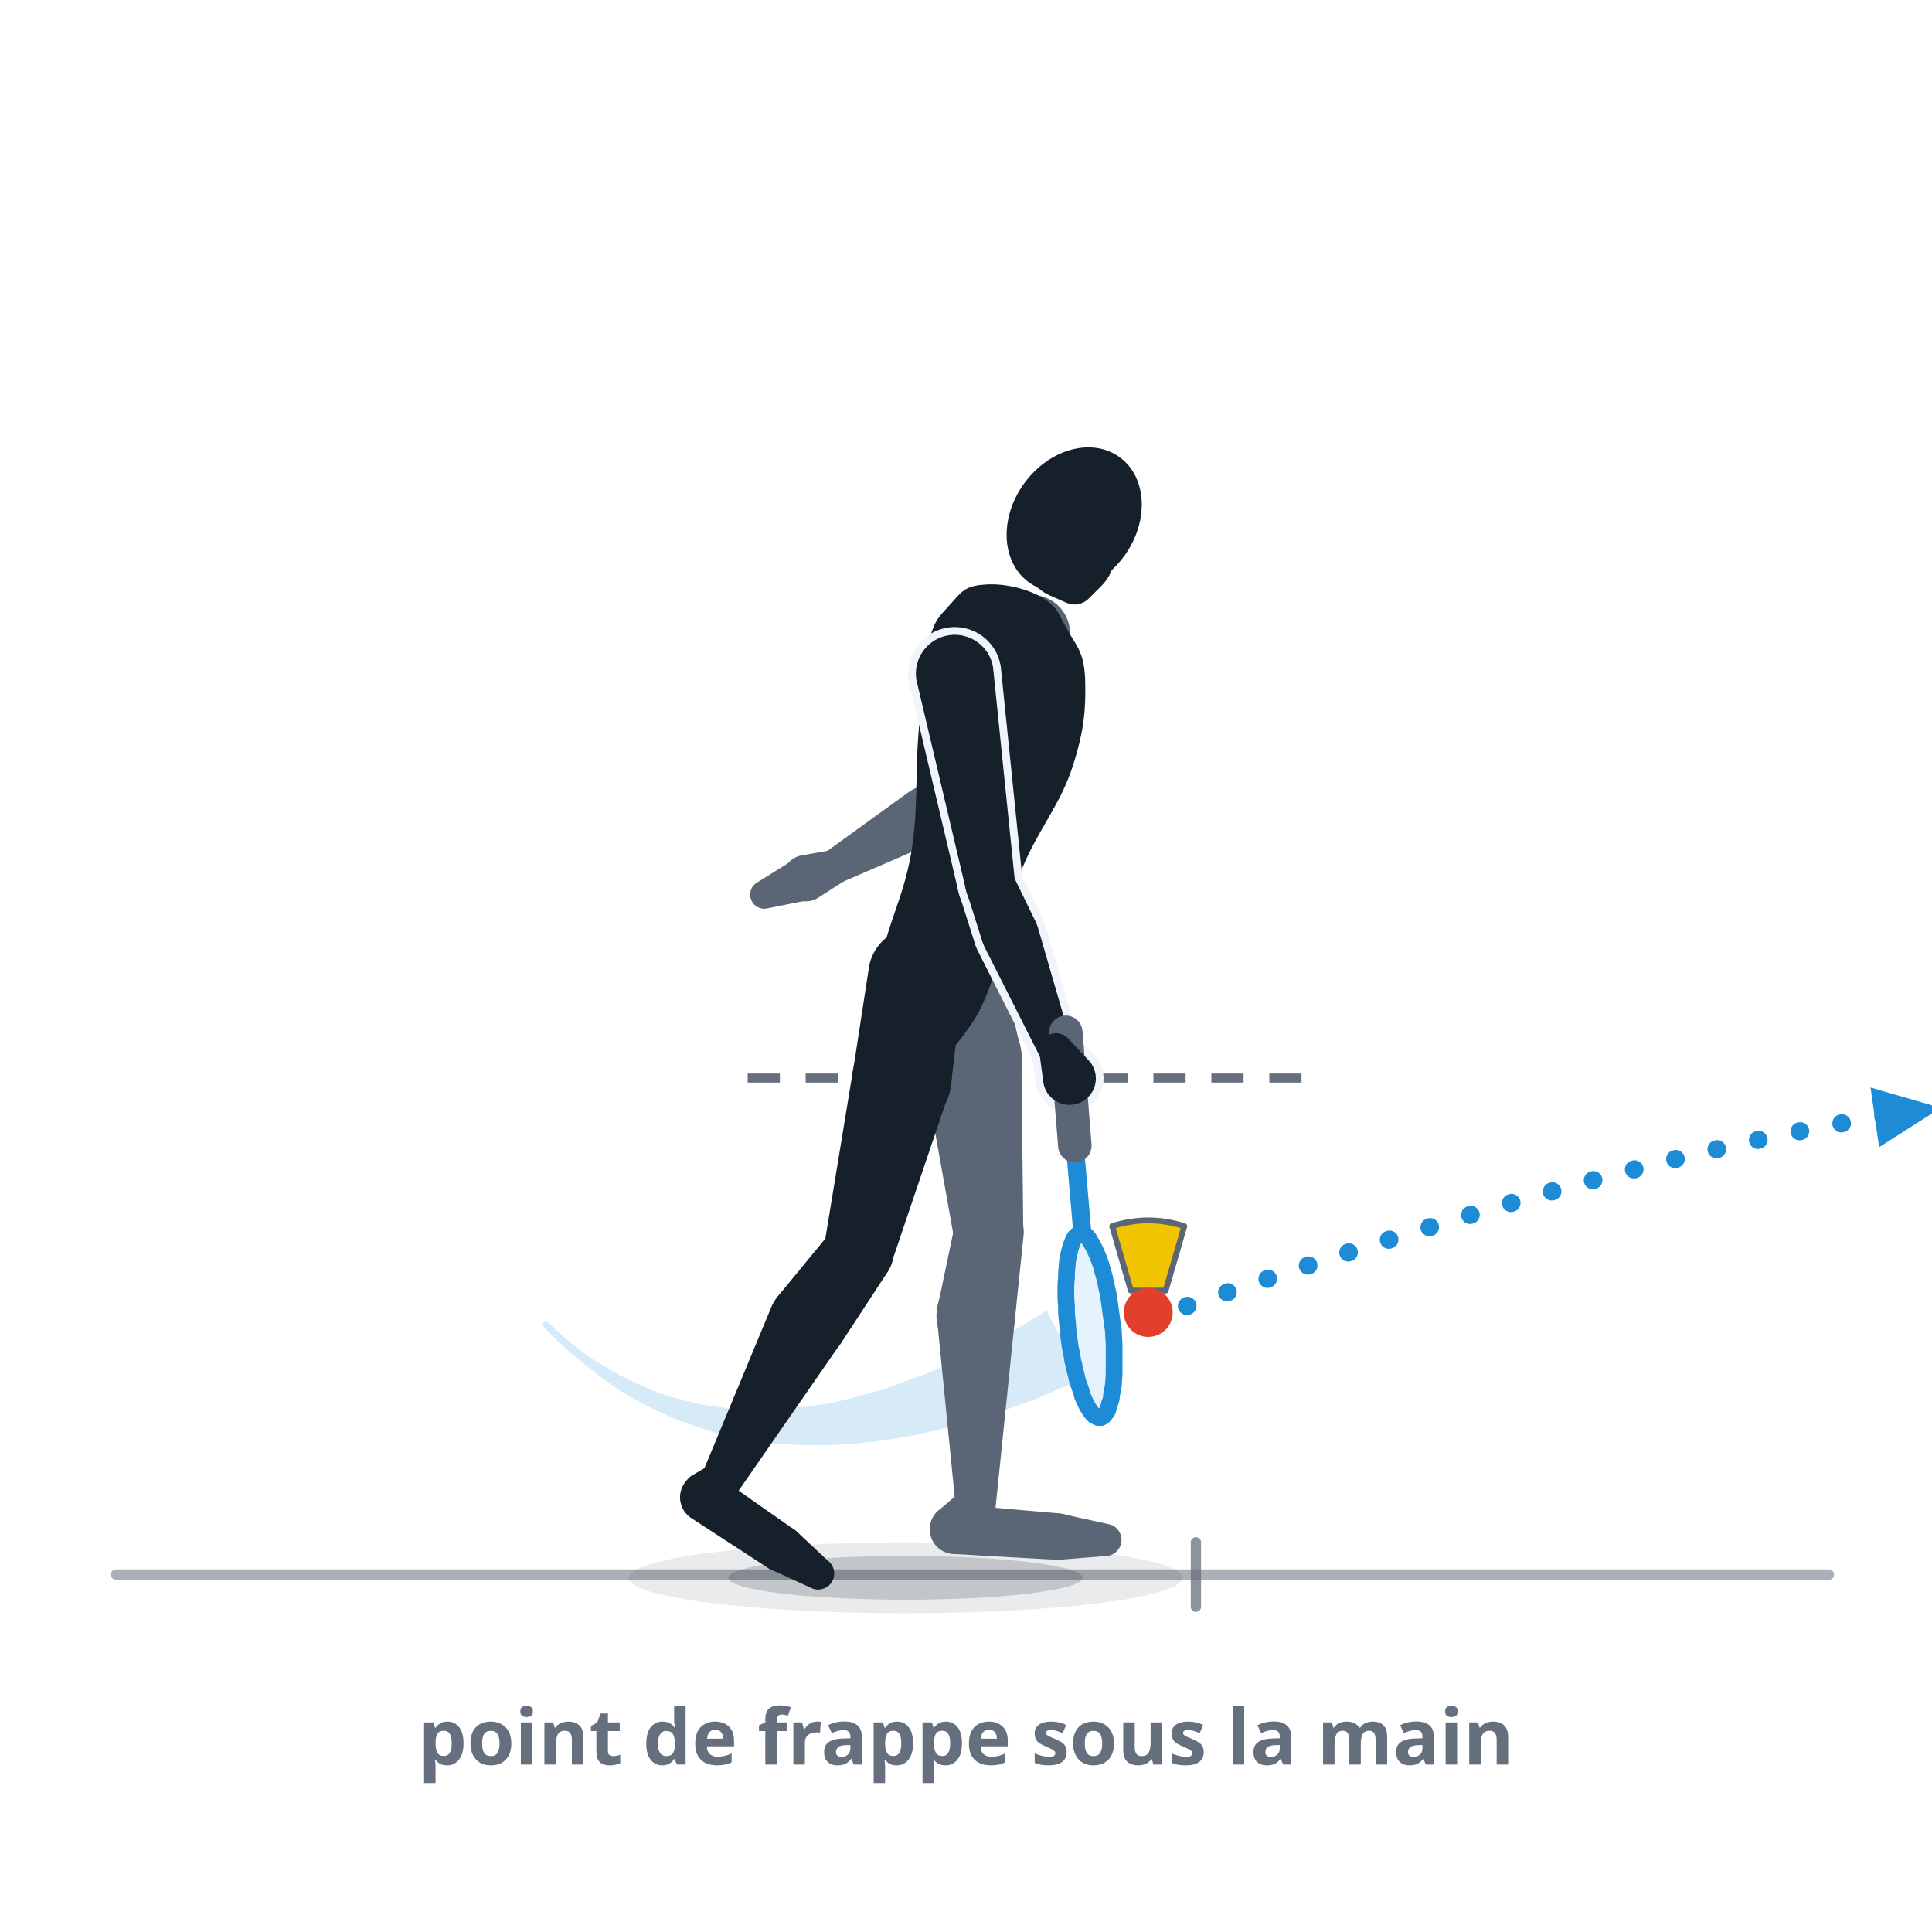
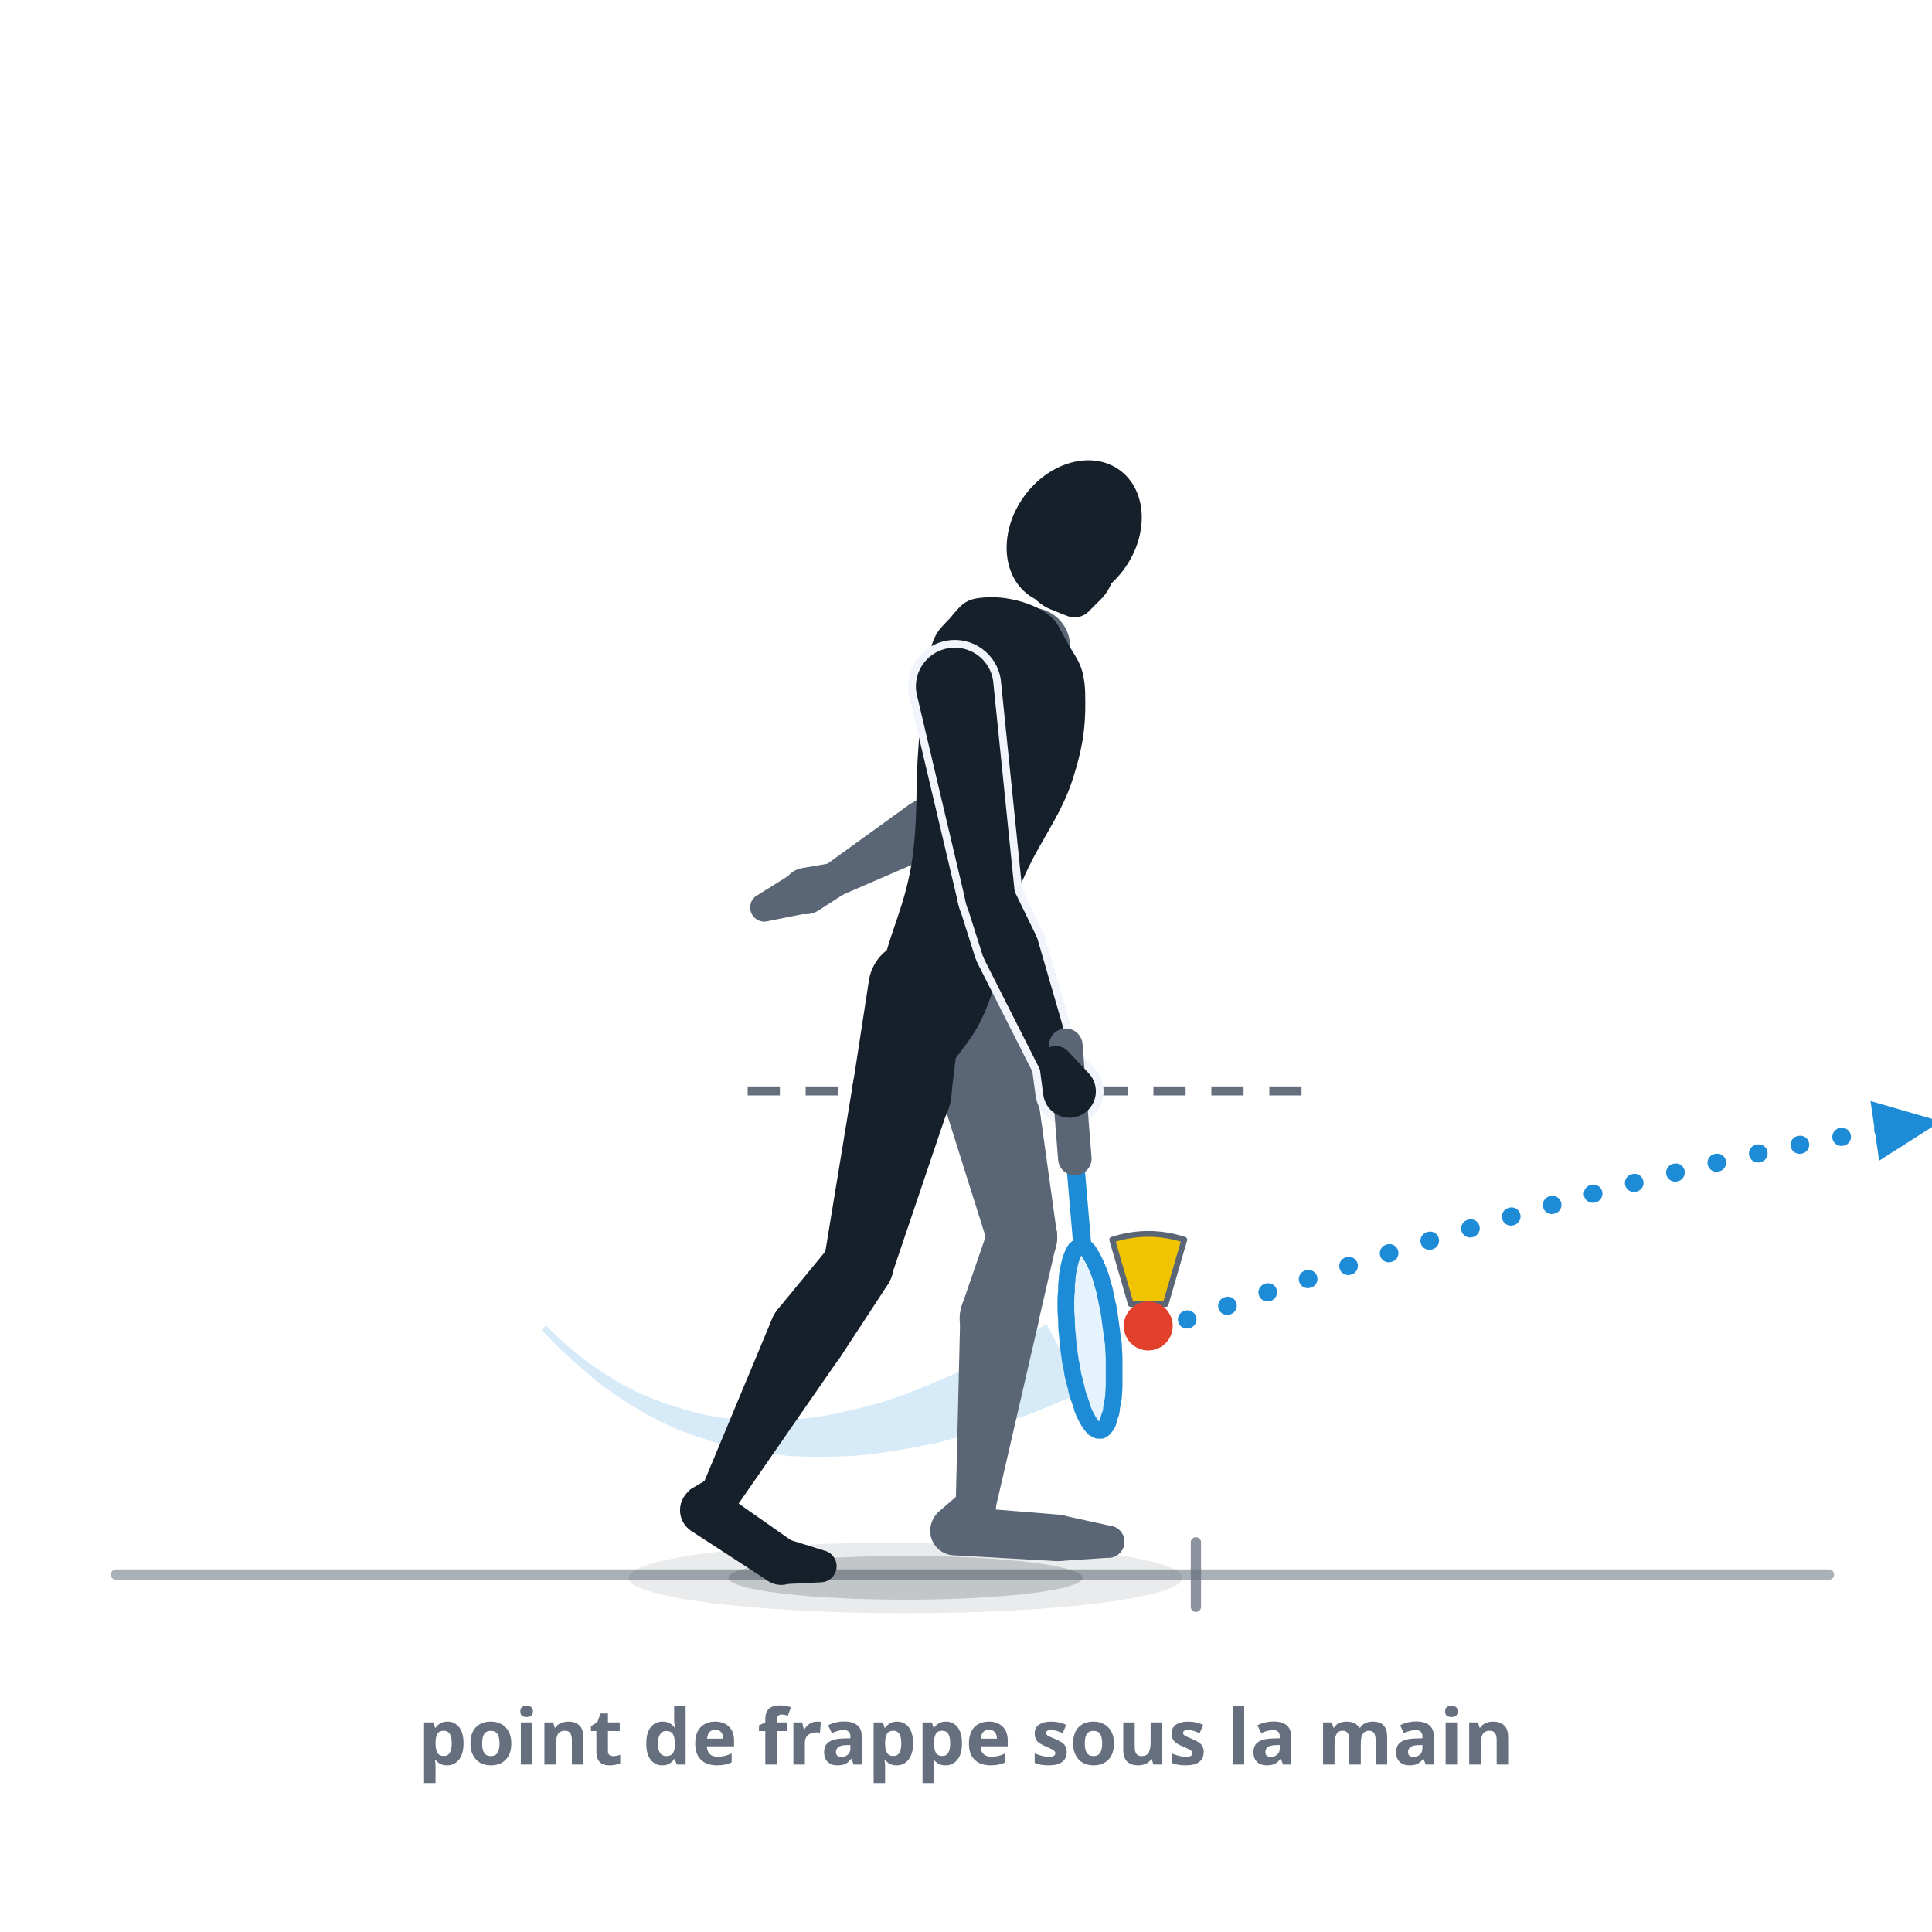
<svg xmlns="http://www.w3.org/2000/svg" viewBox="0 0 300 300" role="img" data-quelle="figuren" aria-label="Service, image 2 : la même vue au moment de la frappe. Le poids est passé sur le pied avant, le talon arrière se lève, l'avant du pied reste au sol. Le bras de frappe est venu de l'arrière, par en dessous, vers l'avant ; la raquette pend presque à la verticale, la tête juste devant et sous la main, la face légèrement ouverte vers l'avant. Tout le speeder est sous la ligne en tirets à hauteur de la main de frappe ; la trajectoire monte, plate et longue, hors de l'image.">
  <style>
    .s-k{fill:var(--tinte,#16202b)}
    .s-f{fill:var(--tinte-2,#5a6675)}
    .s-x{fill:var(--flaeche-2,#f1f5fb);stroke:var(--flaeche-2,#f1f5fb);stroke-width:2.4;stroke-linejoin:round}
    .s-rf{fill:var(--primaer,#38a4f1);opacity:.14}
    .s-rr{fill:none;stroke:var(--primaer-dunkel,#1e8bd6);stroke-width:2.6;stroke-linejoin:round}
    .s-rh{fill:none;stroke:var(--primaer-dunkel,#1e8bd6);stroke-width:2.1;stroke-linecap:round;stroke-linejoin:round}
    .s-rsch{fill:none;stroke:var(--primaer-dunkel,#1e8bd6);stroke-width:2.8;stroke-linecap:round}
    .s-rg{fill:none;stroke:var(--tinte-2,#5a6675);stroke-width:5.2;stroke-linecap:round}
    .s-korb{fill:var(--speeder-korb,#f0c400);stroke:var(--tinte-2,#5a6675);stroke-width:.9;stroke-linejoin:round}
    .s-kappe{fill:var(--speeder-kappe,#e2402a)}
    .s-sch{fill:var(--schatten-boden,#16202b2e)}
    .s-schw{fill:var(--schatten-boden,#16202b2e);opacity:.5}
    .s-spur{fill:var(--primaer-dunkel,#1e8bd6);opacity:.18}
    .s-bahn{fill:none;stroke:var(--primaer-dunkel,#1e8bd6);stroke-width:2.8;stroke-dasharray:.1 6.5;stroke-linecap:round}
    .s-mk{fill:var(--primaer-dunkel,#1e8bd6)}
    .s-linie{fill:none;stroke:var(--tinte-3,#656f7e);stroke-width:1.6;opacity:.75;stroke-linecap:round}
    .s-boden{fill:none;stroke:var(--tinte-3,#656f7e);stroke-width:1.6;opacity:.55;stroke-linecap:round}
    .s-hilf{fill:none;stroke:var(--tinte-3,#656f7e);stroke-width:1.4;stroke-dasharray:5 4}
    .st{fill:var(--tinte-3,#656f7e);font:600 12px/1 system-ui,sans-serif;text-anchor:middle}
  </style>
  <defs>
    <marker id="p006" viewBox="0 0 10 10" markerWidth="4.4" markerHeight="4.4" refX="5" refY="5" orient="auto">
      <path d="M1,1.2 L9.4,5 L1,8.8 Z" class="s-mk" />
    </marker>
  </defs>
  <path class="s-boden" d="M18,244.5L284,244.5" />
  <path class="s-linie" d="M185.7,239.5L185.7,249.5" />
  <ellipse class="s-schw" cx="140.6" cy="245" rx="43" ry="5.5" />
  <ellipse class="s-sch" cx="140.6" cy="245" rx="27.5" ry="3.4" />
-   <path class="s-spur" d="M84.1,205.7L86.2,207.9L88.4,209.9L90.7,211.8L93,213.6L95.3,215.3L97.7,216.8L100.2,218.2L102.8,219.4L105.4,220.6L108.1,221.5L110.8,222.4L113.7,223.1L116.6,223.6L119.5,224.1L122.6,224.3L125.7,224.4L128.9,224.4L132.1,224.2L135.4,223.9L138.8,223.4L142.3,222.8L145.8,222L149.3,221.1L153,220L156.7,218.7L160.4,217.4L164.2,215.8L168.1,214.1L162.5,203.5L159.1,205.6L155.8,207.5L152.6,209.2L149.4,210.8L146.2,212.3L143.1,213.6L140,214.7L137,215.8L134,216.6L131.1,217.4L128.2,218L125.4,218.4L122.5,218.7L119.8,218.9L117,218.9L114.3,218.8L111.6,218.5L109,218.1L106.4,217.5L103.8,216.8L101.3,215.9L98.8,214.8L96.3,213.6L93.9,212.2L91.5,210.7L89.2,209L87,207.1L84.8,205.1Z" />
-   <path class="s-hilf" d="M116.1,167.4L202.3,167.4" />
+   <path class="s-spur" d="M84.1,206.5L86.2,208.7L88.4,210.8L90.7,212.8L92.9,214.7L95.3,216.4L97.7,218L100.2,219.5L102.7,220.8L105.3,222L108,223L110.8,223.9L113.6,224.7L116.5,225.3L119.5,225.7L122.5,226.1L125.7,226.2L128.8,226.2L132.1,226.1L135.4,225.8L138.8,225.3L142.2,224.7L145.8,224L149.3,223L153,222L156.7,220.7L160.4,219.4L164.2,217.8L168.1,216.2L162.5,205.6L159.1,207.6L155.8,209.5L152.6,211.2L149.4,212.8L146.2,214.2L143.1,215.5L140.1,216.7L137.1,217.7L134.1,218.5L131.1,219.2L128.3,219.8L125.4,220.2L122.6,220.5L119.8,220.6L117,220.6L114.3,220.4L111.7,220.1L109,219.6L106.4,218.9L103.8,218.1L101.3,217.2L98.8,216.1L96.3,214.8L93.9,213.3L91.5,211.7L89.2,209.9L87,208L84.8,205.8Z" />
+   <path class="s-hilf" d="M116.1,169.4L202.3,169.4" />
  <g class="s-f">
-     <path d="M140.4,150.3L143.4,165.8A7.7,7.7 0 1 0 158.4,162.6L155,147.2A7.4,7.4 0 0 0 140.4,150.3Z" />
-     <path d="M143.4,165.7L148.2,192.6A5.4,5.4 0 0 0 158.9,191.6L158.6,164.2A7.7,7.7 0 1 0 143.4,165.7Z" />
-     <path d="M148.2,190.5L145.6,202.9A6.1,6.1 0 1 0 157.6,204.8L158.9,192.2A5.4,5.4 0 0 0 148.2,190.5Z" />
-     <path d="M145.5,204.8L148.4,234A3.1,3.1 0 0 0 154.6,234L157.6,204.8A6.1,6.1 0 1 0 145.5,204.8Z" />
-     <path d="M149.5,231.3L145.7,234.6A3.8,3.8 0 1 0 151.4,239.5L154.1,235.3A3.1,3.1 0 0 0 149.5,231.3Z" />
-     <path d="M148,241.3L164,242.2A3.6,3.6 0 0 0 164.5,235L148.5,233.6A3.8,3.8 0 1 0 148,241.3Z" />
-     <path d="M164.5,242.2L171.9,241.6A2.5,2.5 0 0 0 172.3,236.7L165,235.1A3.6,3.6 0 1 0 164.5,242.2Z" />
+     <path d="M140.6,153.2L145.5,168.2A7.7,7.7 0 1 0 160,163.2L154.7,148.4A7.4,7.4 0 0 0 140.6,153.2Z" />
+     <path d="M145.5,168.1L153.6,193.8A5.4,5.4 0 0 0 164.1,191.4L160.4,164.8A7.7,7.7 0 1 0 145.5,168.1Z" />
+     <path d="M153.6,190.4L149.4,202.6A6.1,6.1 0 1 0 161.1,205.9L164,193.3A5.4,5.4 0 0 0 153.6,190.4Z" />
+     <path d="M149.1,204.5L148.4,233.8A3.1,3.1 0 0 0 154.5,234.6L161.1,206A6.1,6.1 0 1 0 149.1,204.5Z" />
+     <path d="M149.5,231.5L145.7,234.8A3.8,3.8 0 1 0 151.4,239.8L154.1,235.6A3.1,3.1 0 0 0 149.5,231.5Z" />
+     <path d="M148,241.5L164,242.4A3.6,3.6 0 0 0 164.5,235.2L148.5,233.9A3.8,3.8 0 1 0 148,241.5Z" />
+     <path d="M164.5,242.4L171.9,241.9A2.5,2.5 0 0 0 172.3,236.9L165,235.3A3.6,3.6 0 1 0 164.5,242.4Z" />
  </g>
  <g class="s-f">
-     <path d="M154.4,96.7L146.1,121.9A3.8,3.8 0 0 0 153.1,124.9L165.4,101.3A6,6 0 1 0 154.4,96.7Z" />
-     <path d="M148.1,119.6L141.9,122.5A4.4,4.4 0 1 0 146.2,130.2L151.9,126.3A3.8,3.8 0 0 0 148.1,119.6Z" />
-     <path d="M141.1,123L128.1,132.4A2.6,2.6 0 0 0 130.7,137L145.5,130.6A4.4,4.4 0 1 0 141.1,123Z" />
+     <path d="M154.4,98.7L146.1,123.9A3.8,3.8 0 0 0 153.1,126.9L165.4,103.3A6,6 0 1 0 154.4,98.7Z" />
+     <path d="M148.1,121.6L141.9,124.5A4.4,4.4 0 1 0 146.2,132.2L151.9,128.3A3.8,3.8 0 0 0 148.1,121.6Z" />
+     <path d="M141.1,125L128.1,134.4A2.6,2.6 0 0 0 130.7,139L145.5,132.6A4.4,4.4 0 1 0 141.1,125Z" />
  </g>
  <g class="s-f">
-     <path d="M129.2,132L124.6,132.8A3.6,3.6 0 1 0 127.2,139.3L131.1,136.8A2.6,2.6 0 0 0 129.2,132Z" />
-     <path d="M123.4,133.4L117.3,137.2A2.2,2.2 0 0 0 118.9,141.1L125.9,139.7A3.5,3.5 0 1 0 123.4,133.4Z" />
+     <path d="M129.2,134L124.6,134.8A3.6,3.6 0 1 0 127.2,141.3L131.1,138.8A2.6,2.6 0 0 0 129.2,134Z" />
+     <path d="M123.4,135.4L117.3,139.2A2.2,2.2 0 0 0 118.9,143.1L125.9,141.7A3.5,3.5 0 1 0 123.4,135.4Z" />
  </g>
  <g class="s-k">
-     <path d="M161.5,92.6C164.1,94 164.3,95.2 165.7,97.7C167.1,100.3 168.3,101.1 168.5,105.4C168.6,109.7 168.5,113.1 166.5,119.2C164.5,125.3 160.8,129.3 158.3,135.9C155.8,142.5 155.8,147 154.1,152.1C152.3,157.1 151.4,158.3 149.4,161C147.4,163.7 146,164.9 144,165.6C142,166.3 140.8,166.1 139.4,164.6C138,163.2 137.3,161.7 136.8,158.4C136.3,155.2 136.1,153.7 137,148.5C137.9,143.3 140.3,139.3 141.5,132.4C142.6,125.6 142.1,120.6 142.6,114.2C143.1,107.8 143.1,104.4 144.1,100.3C145,96.3 145.7,95.9 147.5,93.9C149.2,92 149.8,91 152.6,90.8C155.4,90.5 158.9,91.2 161.5,92.6Z" />
-     <path d="M134.9,150.4L132.5,166A7.7,7.7 0 1 0 147.7,168.1L149.6,152.4A7.4,7.4 0 0 0 134.9,150.4Z" />
-     <path d="M132.5,165.9L127.9,193.9A5.4,5.4 0 0 0 138.3,196.5L147.4,169.6A7.7,7.7 0 1 0 132.5,165.9Z" />
-     <path d="M129,191.3L120.7,201.4A6.1,6.1 0 1 0 130.5,208.7L137.7,197.7A5.4,5.4 0 0 0 129,191.3Z" />
-     <path d="M119.8,202.9L109,228.9A3.1,3.1 0 0 0 114.4,231.9L130.4,208.8A6.1,6.1 0 1 0 119.8,202.9Z" />
-     <path d="M110.2,227.5L107.3,229.2A3.8,3.8 0 1 0 112.6,234.6L114.4,231.8A3.1,3.1 0 0 0 110.2,227.5Z" />
-     <path d="M107.3,235.7L119.3,243.5A3.6,3.6 0 0 0 123.3,237.5L111.6,229.3A3.8,3.8 0 1 0 107.3,235.7Z" />
-     <path d="M119.7,243.7L125.8,246.5A2.5,2.5 0 0 0 128.5,242.3L123.7,237.8A3.6,3.6 0 1 0 119.7,243.7Z" />
+     <path d="M161.5,94.6C164.1,96 164.3,97.2 165.7,99.7C167.1,102.3 168.3,103.1 168.5,107.4C168.6,111.7 168.5,115.1 166.5,121.2C164.5,127.3 160.8,131.4 158.3,137.9C155.8,144.5 155.8,149.1 154.1,154.1C152.3,159.1 151.4,160.3 149.4,163C147.4,165.7 146,166.9 144,167.6C142,168.3 140.8,168.1 139.4,166.7C138,165.2 137.3,163.7 136.8,160.4C136.3,157.2 136.1,155.8 137,150.6C137.9,145.4 140.3,141.3 141.5,134.4C142.6,127.6 142.1,122.7 142.6,116.2C143.1,109.8 143.1,106.4 144.1,102.4C145,98.3 145.7,97.9 147.5,96C149.2,94 149.8,93 152.6,92.8C155.4,92.5 158.9,93.2 161.5,94.6Z" />
+     <path d="M134.9,152.4L132.5,168A7.7,7.7 0 1 0 147.7,170.1L149.6,154.4A7.4,7.4 0 0 0 134.9,152.4Z" />
+     <path d="M132.5,167.9L127.9,195.9A5.4,5.4 0 0 0 138.3,198.5L147.4,171.6A7.7,7.7 0 1 0 132.5,167.9Z" />
+     <path d="M129,193.3L120.7,203.4A6.1,6.1 0 1 0 130.5,210.7L137.7,199.7A5.4,5.4 0 0 0 129,193.3Z" />
+     <path d="M119.8,205L109,230.9A3.1,3.1 0 0 0 114.4,233.9L130.4,210.8A6.1,6.1 0 1 0 119.8,205Z" />
+     <path d="M110.2,229.5L107.3,231.2A3.8,3.8 0 1 0 112.6,236.6L114.4,233.8A3.1,3.1 0 0 0 110.2,229.5Z" />
+     <path d="M107.3,237.7L119.3,245.5A3.6,3.6 0 0 0 123.3,239.5L111.6,231.3A3.8,3.8 0 1 0 107.3,237.7Z" />
+     <path d="M121.4,246L127.5,245.7A2.5,2.5 0 0 0 128.1,240.8L122.3,239A3.6,3.6 0 1 0 121.4,246Z" />
  </g>
  <g class="s-k">
-     <ellipse cx="166.8" cy="80.7" rx="9.6" ry="12" transform="rotate(36 166.8 80.7)" />
-     <path d="M163.1,92.5L165.6,93.6A3.1,3.1 0 0 0 169,93L170.9,91.1A7.2,7.2 0 1 0 163.1,92.5Z" />
+     <ellipse cx="166.8" cy="82.7" rx="9.6" ry="12" transform="rotate(36 166.8 82.7)" />
+     <path d="M163.1,94.6L165.6,95.6A3.1,3.1 0 0 0 169,95L170.9,93.1A7.2,7.2 0 1 0 163.1,94.6Z" />
  </g>
  <g class="s-x">
-     <path d="M142.3,105.6L150,138.2A3.8,3.8 0 0 0 157.6,136.9L154.2,103.6A6,6 0 1 0 142.3,105.6Z" />
-     <path d="M150.1,138.5L152.6,146.4A4.4,4.4 0 1 0 160.8,143.1L157.2,135.7A3.8,3.8 0 0 0 150.1,138.5Z" />
-     <path d="M152.9,147.1L161.6,164.3A2.6,2.6 0 0 0 166.5,162.4L161.1,143.8A4.4,4.4 0 1 0 152.9,147.1Z" />
-     <path d="M161.4,163.5L162,168A4.1,4.1 0 1 0 169,164.6L165.9,161.3A2.6,2.6 0 0 0 161.4,163.5Z" />
+     <path d="M142.3,107.6L150,140.2A3.8,3.8 0 0 0 157.6,138.9L154.2,105.6A6,6 0 1 0 142.3,107.6Z" />
+     <path d="M150.1,140.5L152.6,148.4A4.4,4.4 0 1 0 160.8,145.1L157.2,137.7A3.8,3.8 0 0 0 150.1,140.5Z" />
+     <path d="M152.9,149.1L161.6,166.3A2.6,2.6 0 0 0 166.5,164.4L161.1,145.8A4.4,4.4 0 1 0 152.9,149.1Z" />
+     <path d="M161.4,165.5L162,170A4.1,4.1 0 1 0 169,166.6L165.9,163.3A2.6,2.6 0 0 0 161.4,165.5Z" />
  </g>
  <g class="s-k">
-     <path d="M142.3,105.6L150,138.2A3.8,3.8 0 0 0 157.6,136.9L154.2,103.6A6,6 0 1 0 142.3,105.6Z" />
-     <path d="M150.1,138.5L152.6,146.4A4.4,4.4 0 1 0 160.8,143.1L157.2,135.7A3.8,3.8 0 0 0 150.1,138.5Z" />
-     <path d="M152.9,147.1L161.6,164.3A2.6,2.6 0 0 0 166.5,162.4L161.1,143.8A4.4,4.4 0 1 0 152.9,147.1Z" />
+     <path d="M142.3,107.6L150,140.2A3.8,3.8 0 0 0 157.6,138.9L154.2,105.6A6,6 0 1 0 142.3,107.6Z" />
+     <path d="M150.1,140.5L152.6,148.4A4.4,4.4 0 1 0 160.8,145.1L157.2,137.7A3.8,3.8 0 0 0 150.1,140.5Z" />
+     <path d="M152.9,149.1L161.6,166.3A2.6,2.6 0 0 0 166.5,164.4L161.1,145.8A4.4,4.4 0 1 0 152.9,149.1Z" />
  </g>
-   <path class="s-rf" d="M170.5,220.1C170.7,220.1 170.8,220.1 171,220.1C171.2,220 171.4,219.9 171.5,219.7C171.7,219.5 171.8,219.3 172,219C172.1,218.7 172.2,218.3 172.3,217.9C172.5,217.5 172.6,217.1 172.6,216.6C172.7,216.1 172.8,215.6 172.9,215C172.9,214.4 173,213.8 173,213.2C173,212.5 173,211.9 173,211.2C173,210.5 173,209.8 173,209C173,208.3 172.9,207.6 172.9,206.8C172.8,206.1 172.7,205.3 172.6,204.6C172.5,203.8 172.4,203.1 172.3,202.4C172.2,201.6 172.1,200.9 171.9,200.2C171.8,199.6 171.6,198.9 171.5,198.3C171.3,197.6 171.1,197 171,196.5C170.8,195.9 170.6,195.4 170.4,194.9C170.2,194.4 170,194 169.8,193.6C169.6,193.2 169.4,192.9 169.2,192.6C169.1,192.3 168.9,192.1 168.7,191.9C168.5,191.8 168.3,191.7 168.1,191.6C167.9,191.6 167.7,191.6 167.5,191.6C167.4,191.7 167.2,191.8 167,192C166.9,192.2 166.7,192.4 166.6,192.7C166.5,193 166.3,193.4 166.2,193.8C166.1,194.2 166,194.6 165.9,195.1C165.8,195.6 165.7,196.1 165.7,196.7C165.6,197.3 165.6,197.9 165.6,198.5C165.5,199.2 165.5,199.8 165.5,200.5C165.5,201.2 165.5,201.9 165.6,202.7C165.6,203.4 165.6,204.1 165.7,204.9C165.8,205.6 165.8,206.4 165.9,207.1C166,207.9 166.1,208.6 166.2,209.3C166.4,210 166.5,210.8 166.6,211.4C166.8,212.1 166.9,212.8 167.1,213.4C167.2,214.1 167.4,214.7 167.6,215.2C167.8,215.8 168,216.3 168.1,216.8C168.3,217.3 168.5,217.7 168.7,218.1C168.9,218.5 169.1,218.8 169.3,219.1C169.5,219.4 169.7,219.6 169.9,219.8C170.1,219.9 170.3,220 170.5,220.1Z" />
-   <path class="s-rh" d="M166.7,192.1L168,190.7L169.6,192.9" />
-   <path class="s-rsch" d="M166.9,177.9L168,190.7" />
-   <path class="s-rr" d="M170.5,220.1C170.7,220.1 170.8,220.1 171,220.1C171.2,220 171.4,219.9 171.5,219.7C171.7,219.5 171.8,219.3 172,219C172.1,218.7 172.2,218.3 172.3,217.9C172.5,217.5 172.6,217.1 172.6,216.6C172.7,216.1 172.8,215.6 172.9,215C172.9,214.4 173,213.8 173,213.2C173,212.5 173,211.9 173,211.2C173,210.5 173,209.8 173,209C173,208.3 172.9,207.6 172.9,206.8C172.8,206.1 172.7,205.3 172.6,204.6C172.5,203.8 172.4,203.1 172.3,202.4C172.2,201.6 172.1,200.9 171.9,200.2C171.8,199.6 171.6,198.9 171.5,198.3C171.3,197.6 171.1,197 171,196.5C170.8,195.9 170.6,195.4 170.4,194.9C170.2,194.4 170,194 169.8,193.6C169.6,193.2 169.4,192.9 169.2,192.6C169.1,192.3 168.9,192.1 168.7,191.9C168.5,191.8 168.3,191.7 168.1,191.6C167.9,191.6 167.7,191.6 167.5,191.6C167.4,191.7 167.2,191.8 167,192C166.9,192.2 166.7,192.4 166.6,192.7C166.5,193 166.3,193.4 166.2,193.8C166.1,194.2 166,194.6 165.9,195.1C165.8,195.6 165.7,196.1 165.7,196.7C165.6,197.3 165.6,197.9 165.6,198.5C165.5,199.2 165.5,199.8 165.5,200.5C165.5,201.2 165.5,201.9 165.6,202.7C165.6,203.4 165.6,204.1 165.7,204.9C165.8,205.6 165.8,206.4 165.9,207.1C166,207.9 166.1,208.6 166.2,209.3C166.4,210 166.5,210.8 166.6,211.4C166.8,212.1 166.9,212.8 167.1,213.4C167.2,214.1 167.4,214.7 167.6,215.2C167.8,215.8 168,216.3 168.1,216.8C168.3,217.3 168.5,217.7 168.7,218.1C168.9,218.5 169.1,218.8 169.3,219.1C169.5,219.4 169.7,219.6 169.9,219.8C170.1,219.9 170.3,220 170.5,220.1Z" />
-   <path class="s-rg" d="M165.5,160.3L166.9,177.9" />
+   <path class="s-rf" d="M170.5,222.1C170.7,222.1 170.8,222.1 171,222.1C171.2,222 171.4,221.9 171.5,221.7C171.7,221.5 171.8,221.3 172,221C172.1,220.7 172.2,220.3 172.3,219.9C172.5,219.5 172.6,219.1 172.6,218.6C172.7,218.1 172.8,217.6 172.9,217C172.9,216.4 173,215.8 173,215.2C173,214.5 173,213.9 173,213.2C173,212.5 173,211.8 173,211C173,210.3 172.9,209.6 172.9,208.8C172.8,208.1 172.7,207.3 172.6,206.6C172.5,205.8 172.4,205.1 172.3,204.4C172.2,203.7 172.1,202.9 171.9,202.3C171.8,201.6 171.6,200.9 171.5,200.3C171.3,199.6 171.1,199 171,198.5C170.8,197.9 170.6,197.4 170.4,196.9C170.2,196.4 170,196 169.8,195.6C169.6,195.2 169.4,194.9 169.2,194.6C169.1,194.3 168.9,194.1 168.7,193.9C168.5,193.8 168.3,193.7 168.1,193.6C167.9,193.6 167.7,193.6 167.5,193.6C167.4,193.7 167.2,193.8 167,194C166.9,194.2 166.7,194.4 166.6,194.7C166.5,195 166.3,195.4 166.2,195.8C166.1,196.2 166,196.6 165.9,197.1C165.8,197.6 165.7,198.1 165.7,198.7C165.6,199.3 165.6,199.9 165.6,200.5C165.5,201.2 165.5,201.8 165.5,202.5C165.5,203.2 165.5,204 165.6,204.7C165.6,205.4 165.6,206.1 165.7,206.9C165.8,207.6 165.8,208.4 165.9,209.1C166,209.9 166.1,210.6 166.2,211.3C166.4,212.1 166.5,212.8 166.6,213.5C166.8,214.1 166.9,214.8 167.1,215.4C167.2,216.1 167.4,216.7 167.6,217.2C167.8,217.8 168,218.3 168.1,218.8C168.3,219.3 168.5,219.7 168.7,220.1C168.9,220.5 169.1,220.8 169.3,221.1C169.5,221.4 169.7,221.6 169.9,221.8C170.1,221.9 170.3,222 170.5,222.1Z" />
+   <path class="s-rh" d="M166.7,194.1L168,192.7L169.6,194.9" />
+   <path class="s-rsch" d="M166.9,179.9L168,192.7" />
+   <path class="s-rr" d="M170.5,222.1C170.7,222.1 170.8,222.1 171,222.1C171.2,222 171.4,221.9 171.5,221.7C171.7,221.5 171.8,221.3 172,221C172.1,220.7 172.2,220.3 172.3,219.9C172.5,219.5 172.6,219.1 172.6,218.6C172.7,218.1 172.8,217.6 172.9,217C172.9,216.4 173,215.8 173,215.2C173,214.5 173,213.9 173,213.2C173,212.5 173,211.8 173,211C173,210.3 172.9,209.6 172.9,208.8C172.8,208.1 172.7,207.3 172.6,206.6C172.5,205.8 172.4,205.1 172.3,204.4C172.2,203.7 172.1,202.9 171.9,202.3C171.8,201.6 171.6,200.9 171.5,200.3C171.3,199.6 171.1,199 171,198.5C170.8,197.9 170.6,197.4 170.4,196.9C170.2,196.4 170,196 169.8,195.6C169.6,195.2 169.4,194.9 169.2,194.6C169.1,194.3 168.9,194.1 168.7,193.9C168.5,193.8 168.3,193.7 168.1,193.6C167.9,193.6 167.7,193.6 167.5,193.6C167.4,193.7 167.2,193.8 167,194C166.9,194.2 166.7,194.4 166.6,194.7C166.5,195 166.3,195.4 166.2,195.8C166.1,196.2 166,196.6 165.9,197.1C165.8,197.6 165.7,198.1 165.7,198.7C165.6,199.3 165.6,199.9 165.6,200.5C165.5,201.2 165.5,201.8 165.5,202.5C165.5,203.2 165.5,204 165.6,204.7C165.6,205.4 165.6,206.1 165.7,206.9C165.8,207.6 165.8,208.4 165.9,209.1C166,209.9 166.1,210.6 166.2,211.3C166.4,212.1 166.5,212.8 166.6,213.5C166.8,214.1 166.9,214.8 167.1,215.4C167.2,216.1 167.4,216.7 167.6,217.2C167.8,217.8 168,218.3 168.1,218.8C168.3,219.3 168.5,219.7 168.7,220.1C168.9,220.5 169.1,220.8 169.3,221.1C169.5,221.4 169.7,221.6 169.9,221.8C170.1,221.9 170.3,222 170.5,222.1Z" />
+   <path class="s-rg" d="M165.5,162.3L166.9,179.9" />
  <g class="s-k">
-     <path d="M161.4,163.5L162,168A4.1,4.1 0 1 0 169,164.6L165.9,161.3A2.6,2.6 0 0 0 161.4,163.5Z" />
+     <path d="M161.4,165.5L162,170A4.1,4.1 0 1 0 169,166.6L165.9,163.3A2.6,2.6 0 0 0 161.4,165.5Z" />
  </g>
-   <path class="s-korb" d="M175.6,200.4L172.7,190.4Q178.3,188.6 183.9,190.4L181,200.4Z" />
-   <path class="s-kappe" d="M174.5,203.8a3.8,3.8 0 1 0 7.6,0a3.8,3.8 0 1 0 -7.6,0Z" />
-   <path class="s-bahn" d="M184.3,202.8 Q 254.3,178.8 296,172.8" marker-end="url(#p006)" />
+   <path class="s-korb" d="M175.6,202.5L172.7,192.5Q178.3,190.7 183.9,192.5L181,202.5Z" />
+   <path class="s-kappe" d="M174.5,205.9a3.8,3.8 0 1 0 7.6,0a3.8,3.8 0 1 0 -7.6,0Z" />
+   <path class="s-bahn" d="M184.3,204.9 Q 254.3,180.9 296,174.9" marker-end="url(#p006)" />
  <text class="st" x="150" y="274">point de frappe sous la main</text>
</svg>
